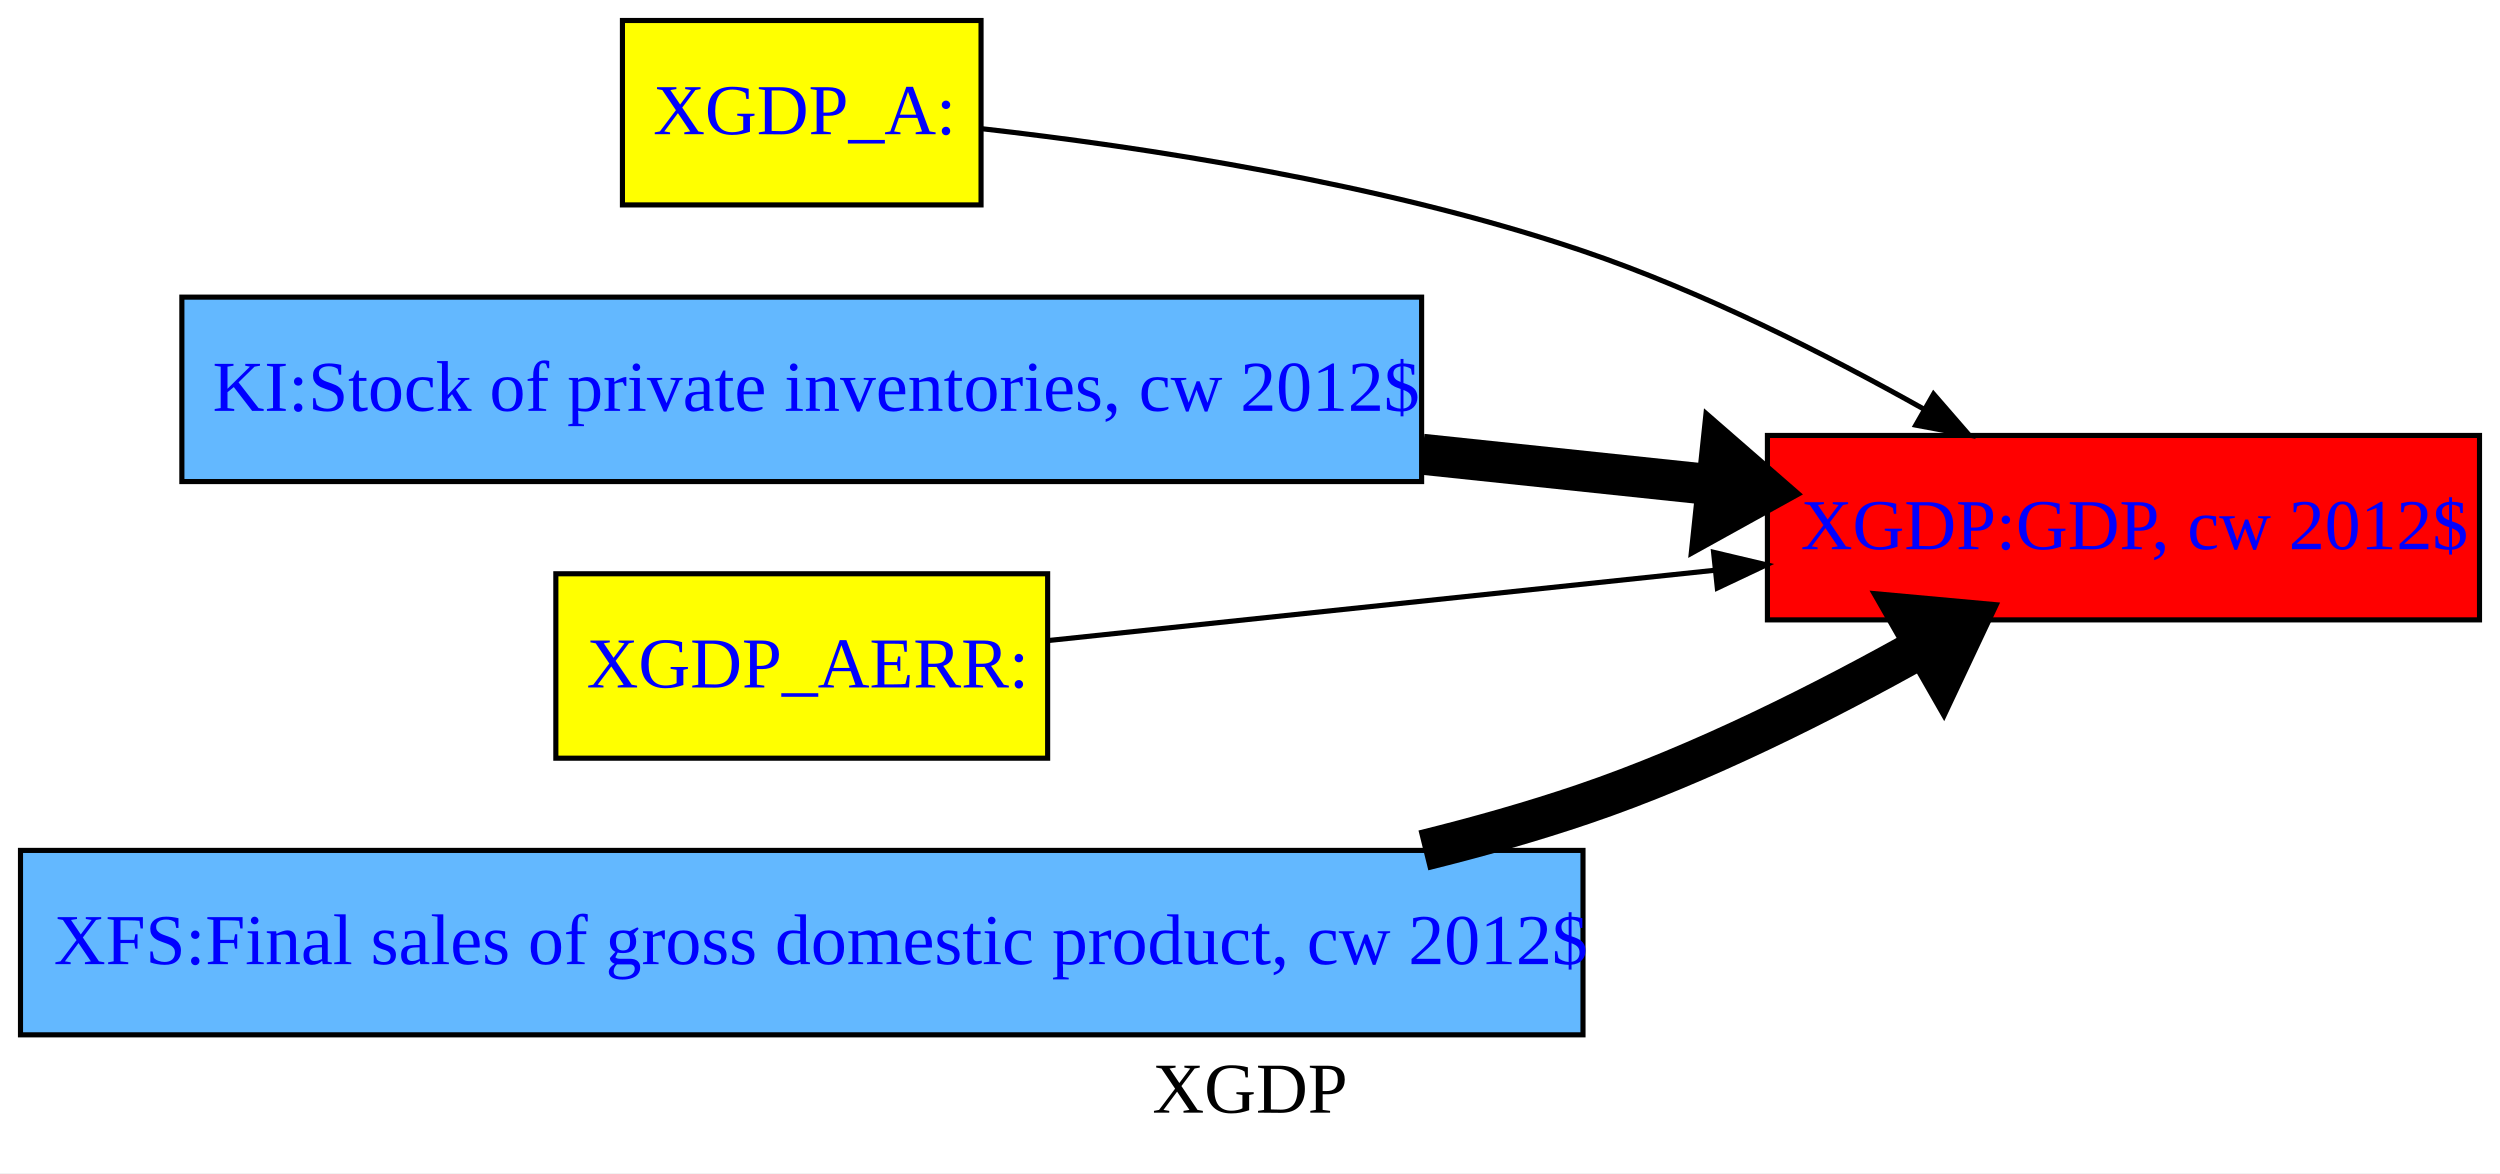
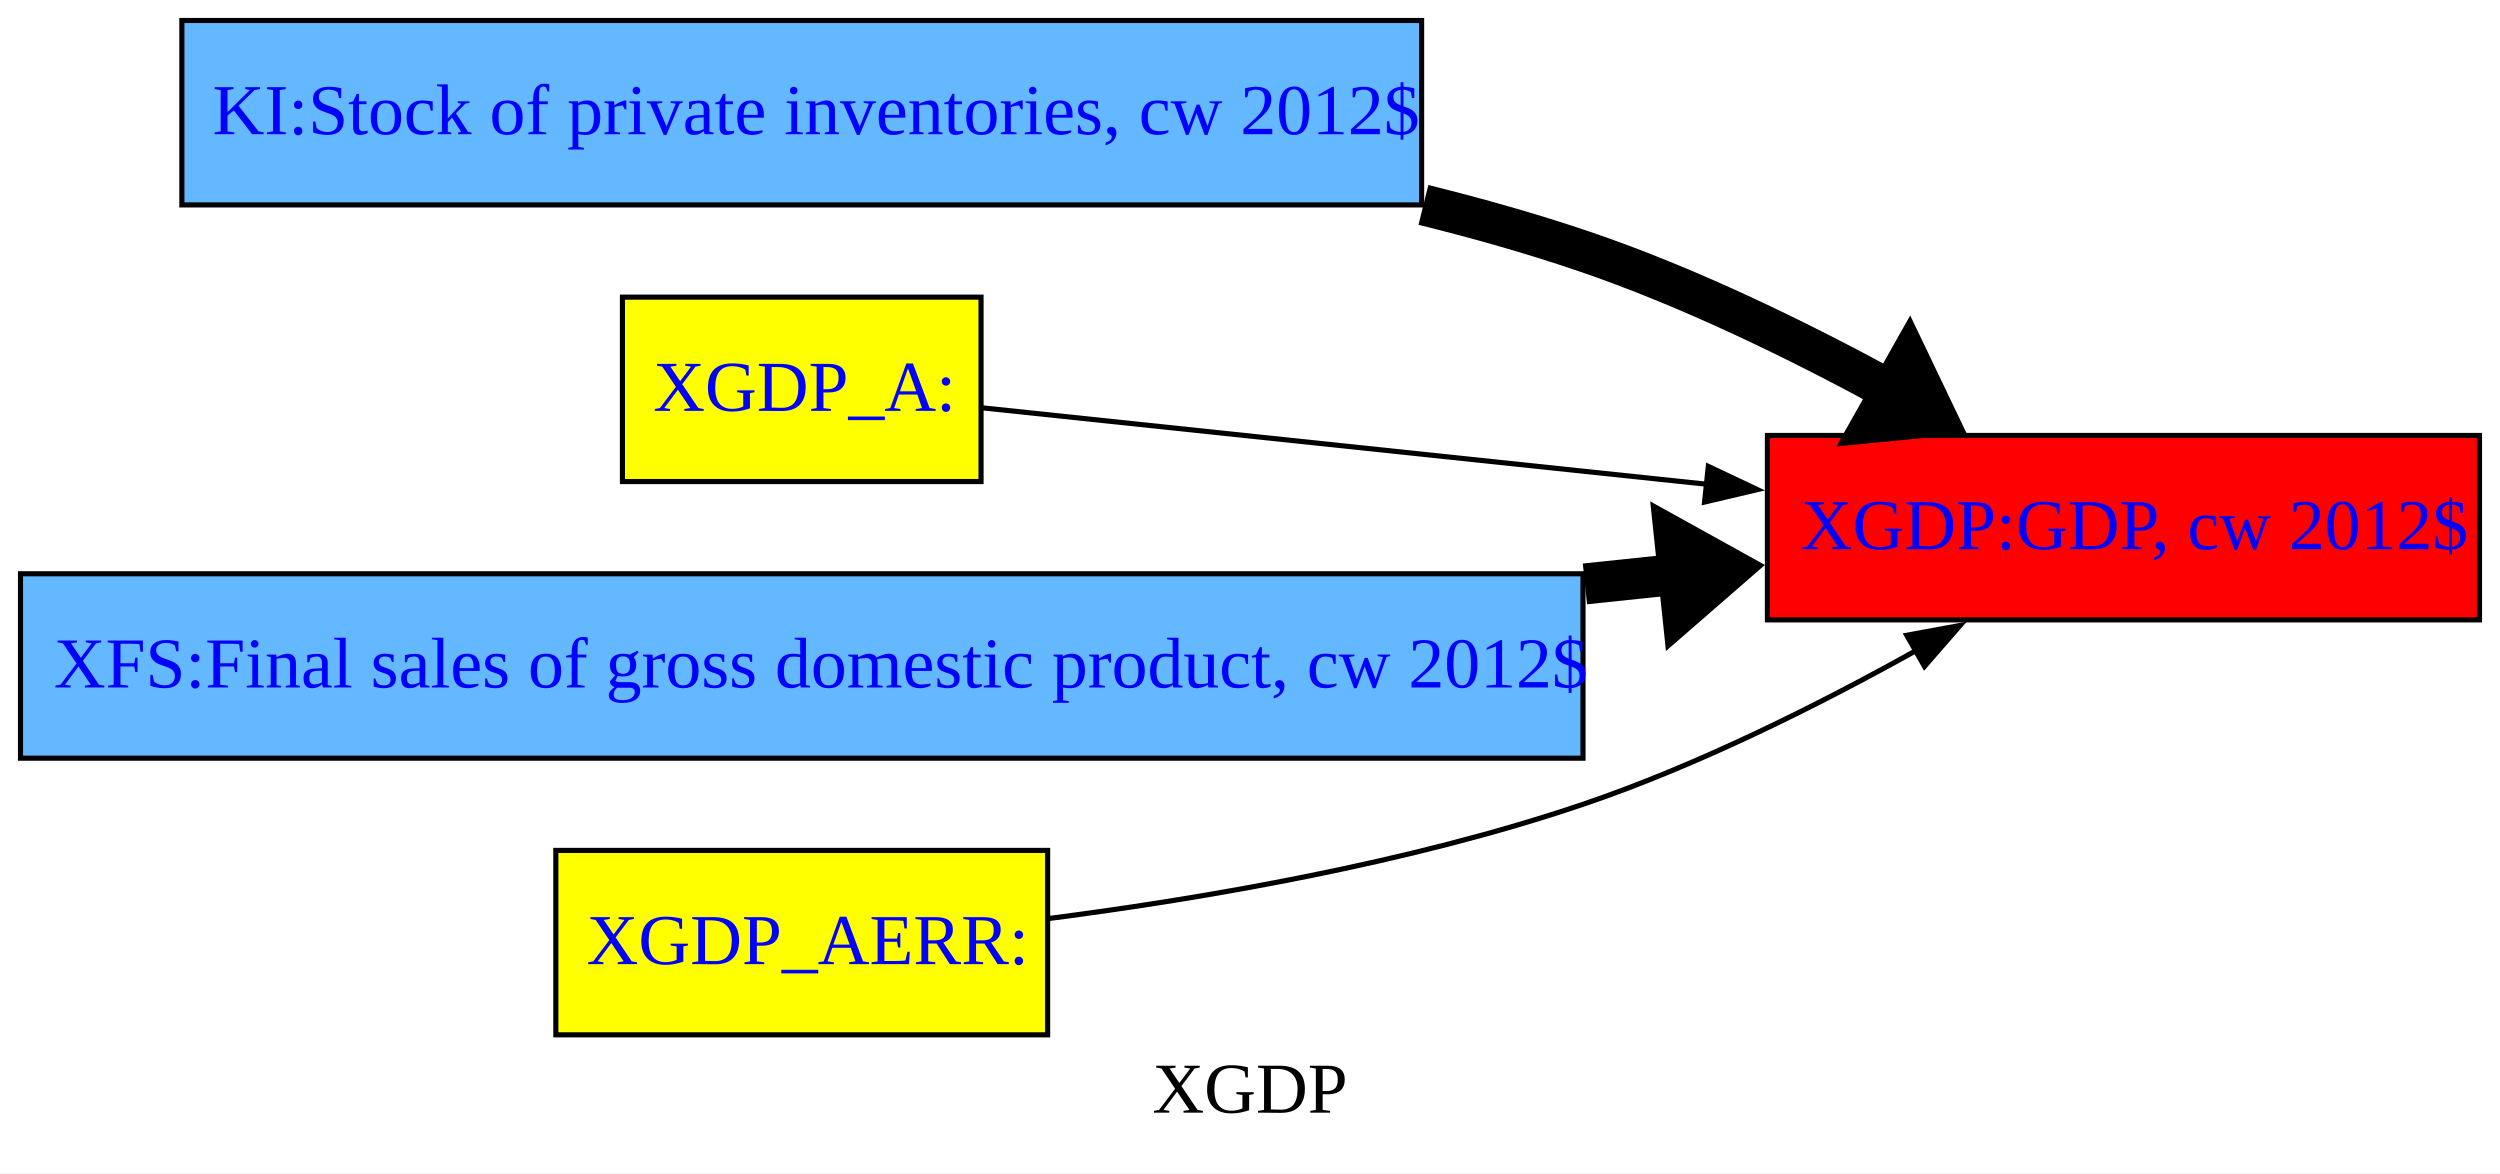
<svg xmlns="http://www.w3.org/2000/svg" xmlns:xlink="http://www.w3.org/1999/xlink" width="488pt" height="229pt" viewBox="0.00 0.00 488.00 229.00">
  <g id="graph0" class="graph" transform="scale(1 1) rotate(0) translate(4 225)">
-     <polygon fill="white" stroke="transparent" points="-4,4 -4,-225 484,-225 484,4 -4,4" />
+     <polygon fill="white" stroke="none" points="-4,4 -4,-225 484,-225 484,4 -4,4" />
    <text text-anchor="middle" x="240" y="-7.8" font-family="Times New Roman,serif" font-size="14.00">XGDP</text>
    <g id="node1" class="node">
      <g id="a_node1">
-         <a xlink:title="XGDP_A Exogen">
-           <polygon fill="yellow" stroke="black" points="187.5,-221 117.5,-221 117.5,-185 187.5,-185 187.5,-221" />
-           <text text-anchor="start" x="123.5" y="-198.8" font-family="Times New Roman,serif" font-size="14.00" fill="blue">XGDP_A:</text>
+         <a xlink:title="Stock of private inventories, cw 2012$ FRML &lt;Z&gt; KI = KI(-1)*EXP(KI_A+KI_AERR+ (-0.00120624751419073+0.01469206254903638*(LOG(QKIR)-LOG(KI(-1)/XFS(-1)))+0.4567399290262596*(((LOG(KI(-1)))-(LOG(KI(-2))))--0.00120624751419073)+0.236031927797704*((LOG(XFS(-1)))-(LOG(XFS(-2))))+0.3072281431760363*((LOG(XFS(-2)))-(LOG(XFS(-3))))) ) $">
+           <polygon fill="#63b8ff" stroke="black" points="273.5,-221 31.5,-221 31.5,-185 273.5,-185 273.5,-221" />
+           <text text-anchor="start" x="37.5" y="-198.8" font-family="Times New Roman,serif" font-size="14.00" fill="blue">KI:Stock of private inventories, cw 2012$</text>
        </a>
      </g>
    </g>
-     <g id="node5" class="node">
-       <g id="a_node5">
+     <g id="node4" class="node">
+       <g id="a_node4">
        <a xlink:title="GDP, cw 2012$ FRML &lt;Z&gt; XGDP = EXP(XGDP_A+XGDP_AERR+ (LOG(XGDP(-1))+0.9985*LOG(XFS/XFS(-1))+0.6264*(LOG(KI)-LOG(KI(-1)))+-0.6249*(LOG(KI(-1))-LOG(KI(-2)))) ) $">
          <polygon fill="red" stroke="black" points="480,-140 341,-140 341,-104 480,-104 480,-140" />
          <text text-anchor="start" x="347.5" y="-117.8" font-family="Times New Roman,serif" font-size="14.00" fill="blue">XGDP:GDP, cw 2012$</text>
        </a>
      </g>
    </g>
-     <g id="edge1" class="edge">
-       <g id="a_edge1">
-         <a xlink:href="bogus" xlink:title=" XGDP_A -&gt; XGDP Min. att. 0%  max: 0%">
-           <path fill="none" stroke="black" d="M187.63,-199.88C218.82,-196.34 265.91,-189.25 305,-176 328.04,-168.19 352.27,-155.96 371.59,-145.11" />
-           <polygon fill="black" stroke="black" points="373.43,-148.08 380.37,-140.08 369.96,-142.01 373.43,-148.08" />
+     <g id="edge4" class="edge">
+       <g id="a_edge4">
+         <a xlink:href="bogus" xlink:title=" KI -&gt; XGDP Min. att. -88%  max: 189%">
+           <path fill="none" stroke="black" stroke-width="8" d="M273.85,-185C284.49,-182.37 295.01,-179.39 305,-176 325.6,-169.02 347.14,-158.5 365.28,-148.6" />
+           <polygon fill="black" stroke="black" stroke-width="8" points="368.58,-154.77 373.85,-143.76 361.7,-142.58 368.58,-154.77" />
        </a>
      </g>
    </g>
    <g id="node2" class="node">
      <g id="a_node2">
-         <a xlink:title="Stock of private inventories, cw 2012$ FRML &lt;Z&gt; KI = KI(-1)*EXP(KI_A+KI_AERR+ (-0.00120624751419073+0.01469206254903638*(LOG(QKIR)-LOG(KI(-1)/XFS(-1)))+0.4567399290262596*(((LOG(KI(-1)))-(LOG(KI(-2))))--0.00120624751419073)+0.236031927797704*((LOG(XFS(-1)))-(LOG(XFS(-2))))+0.3072281431760363*((LOG(XFS(-2)))-(LOG(XFS(-3))))) ) $">
-           <polygon fill="#63b8ff" stroke="black" points="273.5,-167 31.5,-167 31.5,-131 273.5,-131 273.5,-167" />
-           <text text-anchor="start" x="37.5" y="-144.8" font-family="Times New Roman,serif" font-size="14.00" fill="blue">KI:Stock of private inventories, cw 2012$</text>
+         <a xlink:title="XGDP_A Exogen">
+           <polygon fill="yellow" stroke="black" points="187.5,-167 117.5,-167 117.5,-131 187.5,-131 187.5,-167" />
+           <text text-anchor="start" x="123.5" y="-144.8" font-family="Times New Roman,serif" font-size="14.00" fill="blue">XGDP_A:</text>
+         </a>
+       </g>
+     </g>
+     <g id="edge1" class="edge">
+       <g id="a_edge1">
+         <a xlink:href="bogus" xlink:title=" XGDP_A -&gt; XGDP Min. att. 0%  max: 0%">
+           <path fill="none" stroke="black" d="M187.76,-145.39C223.77,-141.59 281.69,-135.48 329.31,-130.46" />
+           <polygon fill="black" stroke="black" points="329.46,-133.96 339.04,-129.43 328.73,-127 329.46,-133.96" />
+         </a>
+       </g>
+     </g>
+     <g id="node3" class="node">
+       <g id="a_node3">
+         <a xlink:title="Final sales of gross domestic product, cw 2012$ FRML &lt;Z&gt; XFS = EXP(XFS_A+XFS_AERR+ (LOG(XFS(-1))+0.6849*LOG(ECNIA/ECNIA(-1))+0.0386*LOG(EH/EH(-1))+0.1324*LOG(EBFI/EBFI(-1))+0.0429*LOG(EGFE/EGFE(-1))+0.0223*LOG(EGFL/EGFL(-1))+0.0395*LOG(EGSE/EGSE(-1))+0.0691*LOG(EGSL/EGSL(-1))+0.1203*LOG(EX/EX(-1))+-0.1399*LOG(EMO/EMO(-1))+-0.0101*LOG(EMP/EMP(-1))) ) $">
+           <polygon fill="#63b8ff" stroke="black" points="305,-113 0,-113 0,-77 305,-77 305,-113" />
+           <text text-anchor="start" x="6.5" y="-90.8" font-family="Times New Roman,serif" font-size="14.00" fill="blue">XFS:Final sales of gross domestic product, cw 2012$</text>
        </a>
      </g>
    </g>
    <g id="edge3" class="edge">
      <g id="a_edge3">
-         <a xlink:href="bogus" xlink:title=" KI -&gt; XGDP Min. att. -88%  max: 189%">
-           <path fill="none" stroke="black" stroke-width="8" d="M273.63,-136.33C293.05,-134.28 312.71,-132.21 330.82,-130.3" />
-           <polygon fill="black" stroke="black" stroke-width="8" points="331.79,-137.24 341,-129.22 330.32,-123.31 331.79,-137.24" />
+         <a xlink:href="bogus" xlink:title=" XFS -&gt; XGDP Min. att. -195%  max: 589%">
+           <path fill="none" stroke="black" stroke-width="8" d="M305.38,-111.02C311.65,-111.68 317.84,-112.33 323.89,-112.97" />
+           <polygon fill="black" stroke="black" stroke-width="8" points="322.9,-119.91 333.58,-113.99 324.37,-105.98 322.9,-119.91" />
        </a>
      </g>
    </g>
-     <g id="node3" class="node">
-       <g id="a_node3">
+     <g id="node5" class="node">
+       <g id="a_node5">
        <a xlink:title="XGDP_AERR Exogen">
-           <polygon fill="yellow" stroke="black" points="200.5,-113 104.5,-113 104.5,-77 200.5,-77 200.5,-113" />
-           <text text-anchor="start" x="110.5" y="-90.8" font-family="Times New Roman,serif" font-size="14.00" fill="blue">XGDP_AERR:</text>
-         </a>
-       </g>
-     </g>
-     <g id="edge4" class="edge">
-       <g id="a_edge4">
-         <a xlink:href="bogus" xlink:title=" XGDP_AERR -&gt; XGDP Min. att. 0%  max: 0%">
-           <path fill="none" stroke="black" d="M200.75,-99.98C237.13,-103.82 288.22,-109.21 330.75,-113.69" />
-           <polygon fill="black" stroke="black" points="330.49,-117.19 340.8,-114.75 331.22,-110.22 330.49,-117.19" />
-         </a>
-       </g>
-     </g>
-     <g id="node4" class="node">
-       <g id="a_node4">
-         <a xlink:title="Final sales of gross domestic product, cw 2012$ FRML &lt;Z&gt; XFS = EXP(XFS_A+XFS_AERR+ (LOG(XFS(-1))+0.6849*LOG(ECNIA/ECNIA(-1))+0.0386*LOG(EH/EH(-1))+0.1324*LOG(EBFI/EBFI(-1))+0.0429*LOG(EGFE/EGFE(-1))+0.0223*LOG(EGFL/EGFL(-1))+0.0395*LOG(EGSE/EGSE(-1))+0.0691*LOG(EGSL/EGSL(-1))+0.1203*LOG(EX/EX(-1))+-0.1399*LOG(EMO/EMO(-1))+-0.0101*LOG(EMP/EMP(-1))) ) $">
-           <polygon fill="#63b8ff" stroke="black" points="305,-59 0,-59 0,-23 305,-23 305,-59" />
-           <text text-anchor="start" x="6.5" y="-36.8" font-family="Times New Roman,serif" font-size="14.00" fill="blue">XFS:Final sales of gross domestic product, cw 2012$</text>
+           <polygon fill="yellow" stroke="black" points="200.5,-59 104.5,-59 104.5,-23 200.5,-23 200.5,-59" />
+           <text text-anchor="start" x="110.5" y="-36.8" font-family="Times New Roman,serif" font-size="14.00" fill="blue">XGDP_AERR:</text>
        </a>
      </g>
    </g>
    <g id="edge2" class="edge">
      <g id="a_edge2">
-         <a xlink:href="bogus" xlink:title=" XFS -&gt; XGDP Min. att. -195%  max: 589%">
-           <path fill="none" stroke="black" stroke-width="8" d="M273.85,-59C284.49,-61.63 295.01,-64.61 305,-68 328.04,-75.81 352.27,-88.04 371.59,-98.89" />
-           <polygon fill="black" stroke="black" stroke-width="8" points="368.22,-105.03 380.37,-103.92 375.17,-92.88 368.22,-105.03" />
+         <a xlink:href="bogus" xlink:title=" XGDP_AERR -&gt; XGDP Min. att. 0%  max: 0%">
+           <path fill="none" stroke="black" d="M200.83,-45.72C231.17,-49.65 271.09,-56.51 305,-68 327.46,-75.61 351.05,-87.43 370.12,-98.07" />
+           <polygon fill="black" stroke="black" points="368.19,-101 378.61,-102.91 371.66,-94.92 368.19,-101" />
        </a>
      </g>
    </g>
  </g>
</svg>
